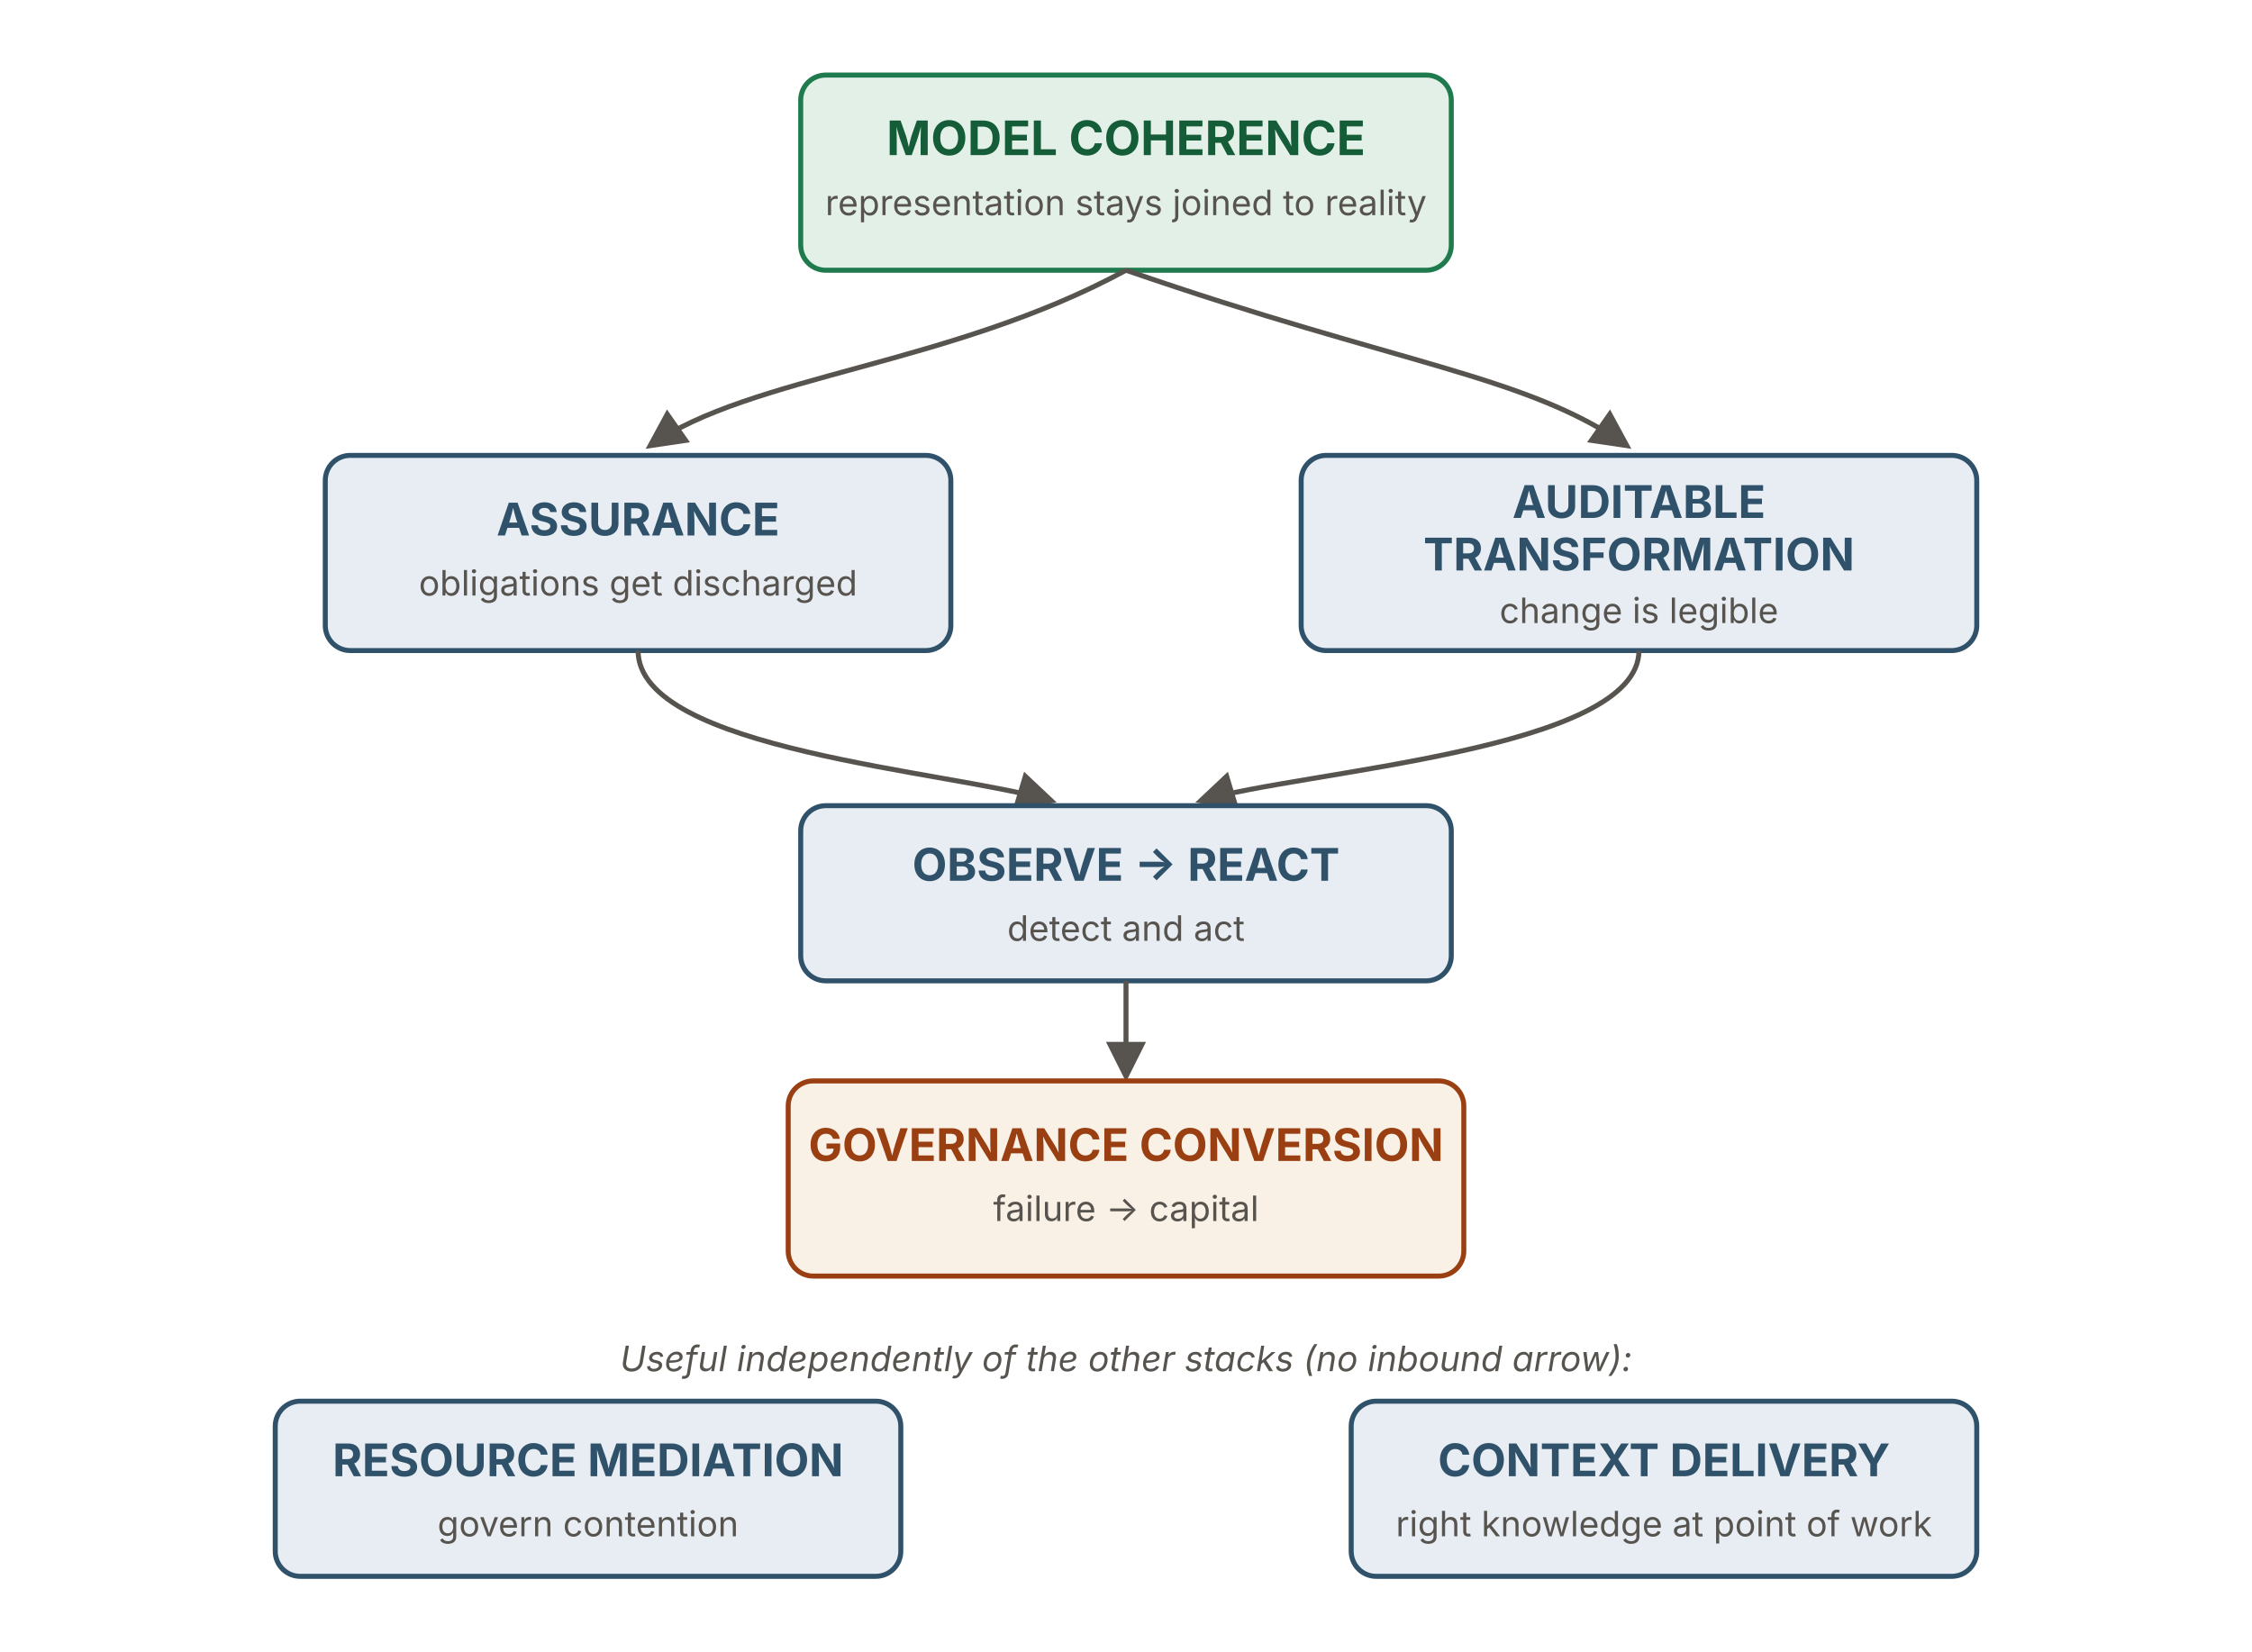
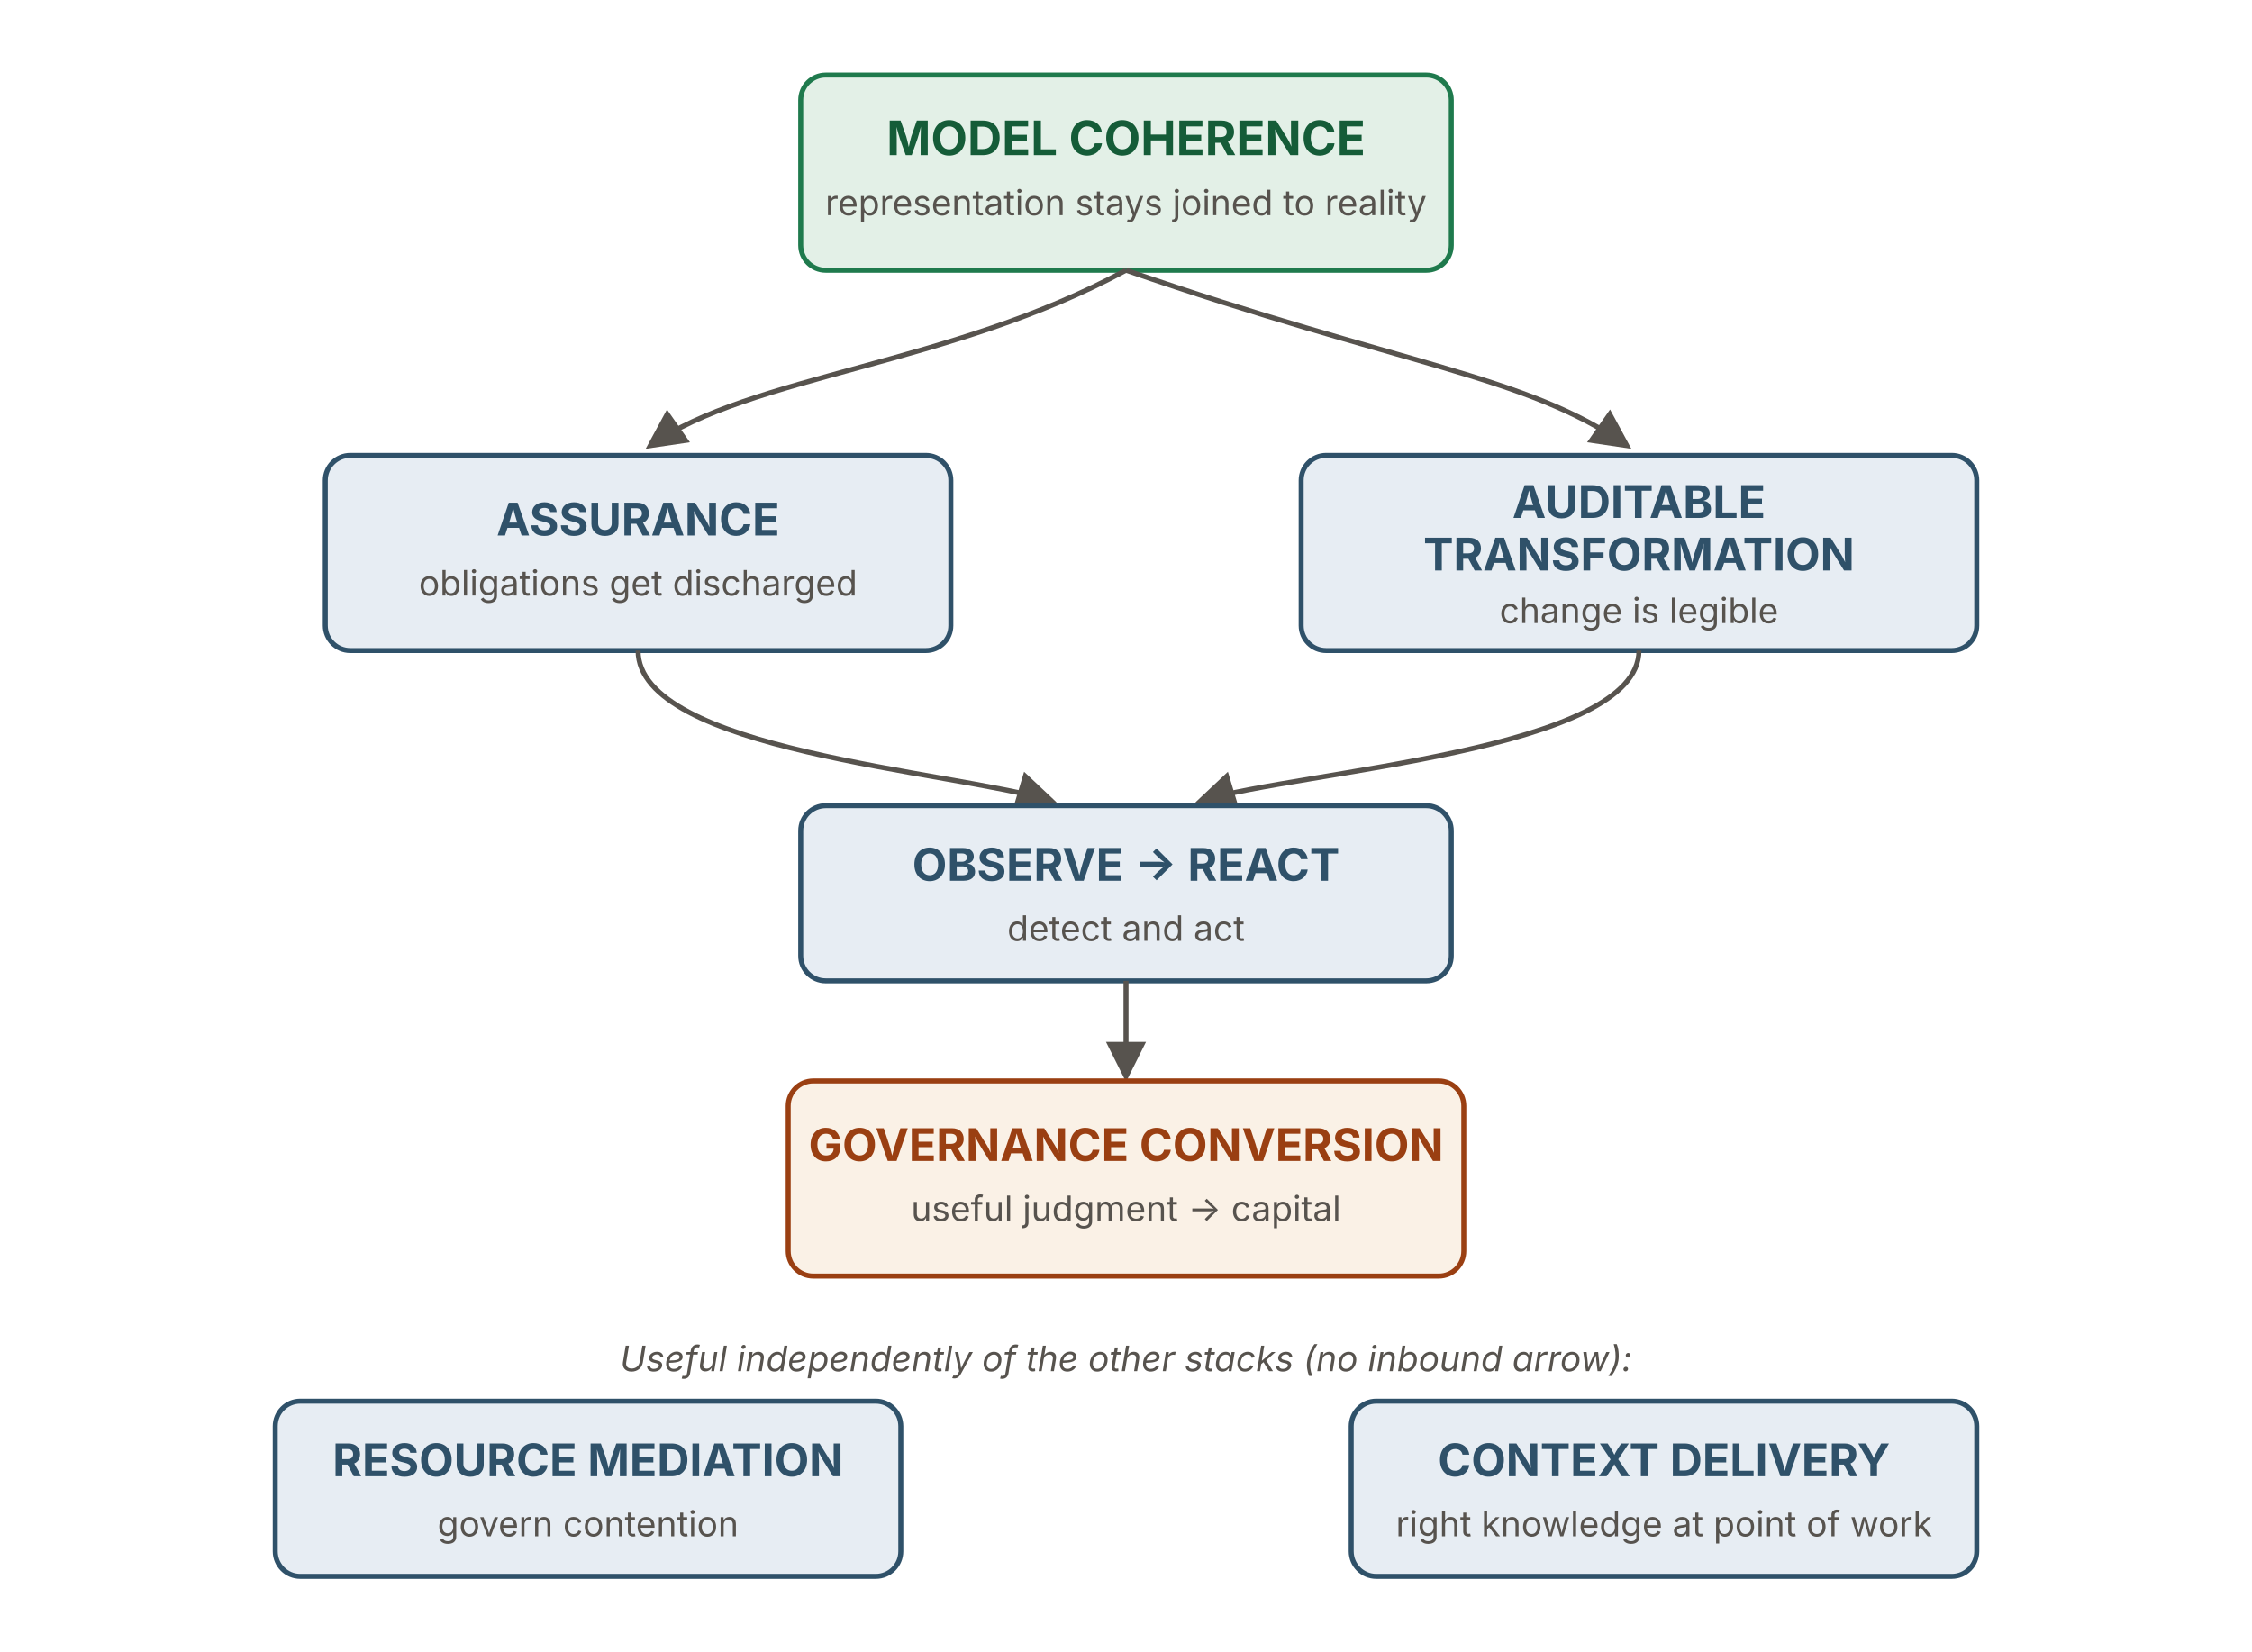
<svg xmlns="http://www.w3.org/2000/svg" viewBox="0 0 900 660" width="900" height="660" role="img" aria-labelledby="cmTitle cmDesc" font-family="'Source Sans 3', -apple-system, 'Segoe UI', sans-serif">
  <defs>
    <marker id="ah" viewBox="0 0 10 10" refX="8.5" refY="5" markerWidth="8" markerHeight="8" orient="auto">
      <path d="M0,0 L10,5 L0,10 z" fill="#57534e" />
    </marker>
  </defs>
  <rect x="320" y="30" width="260" height="78" rx="10" fill="#e3f0e7" stroke="#1f7a4d" stroke-width="2" />
  <text x="450" y="62" text-anchor="middle" font-size="19" font-weight="700" fill="#155c38">MODEL COHERENCE</text>
  <text x="450" y="86" text-anchor="middle" font-size="14" fill="#57534e">representation stays joined to reality</text>
  <g stroke="#57534e" stroke-width="2" fill="none" marker-end="url(#ah)">
    <path d="M450,108 C380,146 300,150 260,178" />
    <path d="M450,108 C560,146 610,150 650,178" />
  </g>
  <rect x="130" y="182" width="250" height="78" rx="10" fill="#e7edf3" stroke="#2f5169" stroke-width="2" />
  <text x="255" y="214" text-anchor="middle" font-size="18" font-weight="700" fill="#2f5169">ASSURANCE</text>
  <text x="255" y="238" text-anchor="middle" font-size="14" fill="#57534e">obligations get discharged</text>
  <rect x="520" y="182" width="270" height="78" rx="10" fill="#e7edf3" stroke="#2f5169" stroke-width="2" />
  <text x="655" y="207" text-anchor="middle" font-size="18" font-weight="700" fill="#2f5169">AUDITABLE</text>
  <text x="655" y="228" text-anchor="middle" font-size="18" font-weight="700" fill="#2f5169">TRANSFORMATION</text>
  <text x="655" y="249" text-anchor="middle" font-size="14" fill="#57534e">change is legible</text>
  <g stroke="#57534e" stroke-width="2" fill="none" marker-end="url(#ah)">
    <path d="M255,260 C255,300 380,308 420,320" />
    <path d="M655,260 C655,300 520,308 480,320" />
  </g>
  <rect x="320" y="322" width="260" height="70" rx="10" fill="#e7edf3" stroke="#2f5169" stroke-width="2" />
  <text x="450" y="352" text-anchor="middle" font-size="18" font-weight="700" fill="#2f5169">OBSERVE → REACT</text>
  <text x="450" y="376" text-anchor="middle" font-size="14" fill="#57534e">detect and act</text>
  <line x1="450" y1="392" x2="450" y2="430" stroke="#57534e" stroke-width="2" marker-end="url(#ah)" />
  <rect x="315" y="432" width="270" height="78" rx="10" fill="#faf1e6" stroke="#9a3f12" stroke-width="2" />
  <text x="450" y="464" text-anchor="middle" font-size="18" font-weight="700" fill="#9a3f12">GOVERNANCE CONVERSION</text>
-   <text x="450" y="488" text-anchor="middle" font-size="14" fill="#57534e">failure → capital</text>
+   <text x="450" y="488" text-anchor="middle" font-size="14" fill="#57534e">useful judgment → capital</text>
  <text x="450" y="548" text-anchor="middle" font-size="14" font-style="italic" fill="#57534e">Useful independently of the other stacks (no inbound arrow):</text>
  <rect x="110" y="560" width="250" height="70" rx="10" fill="#e7edf3" stroke="#2f5169" stroke-width="2" />
  <text x="235" y="590" text-anchor="middle" font-size="18" font-weight="700" fill="#2f5169">RESOURCE MEDIATION</text>
  <text x="235" y="614" text-anchor="middle" font-size="14" fill="#57534e">govern contention</text>
  <rect x="540" y="560" width="250" height="70" rx="10" fill="#e7edf3" stroke="#2f5169" stroke-width="2" />
  <text x="665" y="590" text-anchor="middle" font-size="18" font-weight="700" fill="#2f5169">CONTEXT DELIVERY</text>
  <text x="665" y="614" text-anchor="middle" font-size="14" fill="#57534e">right knowledge at point of work</text>
</svg>
